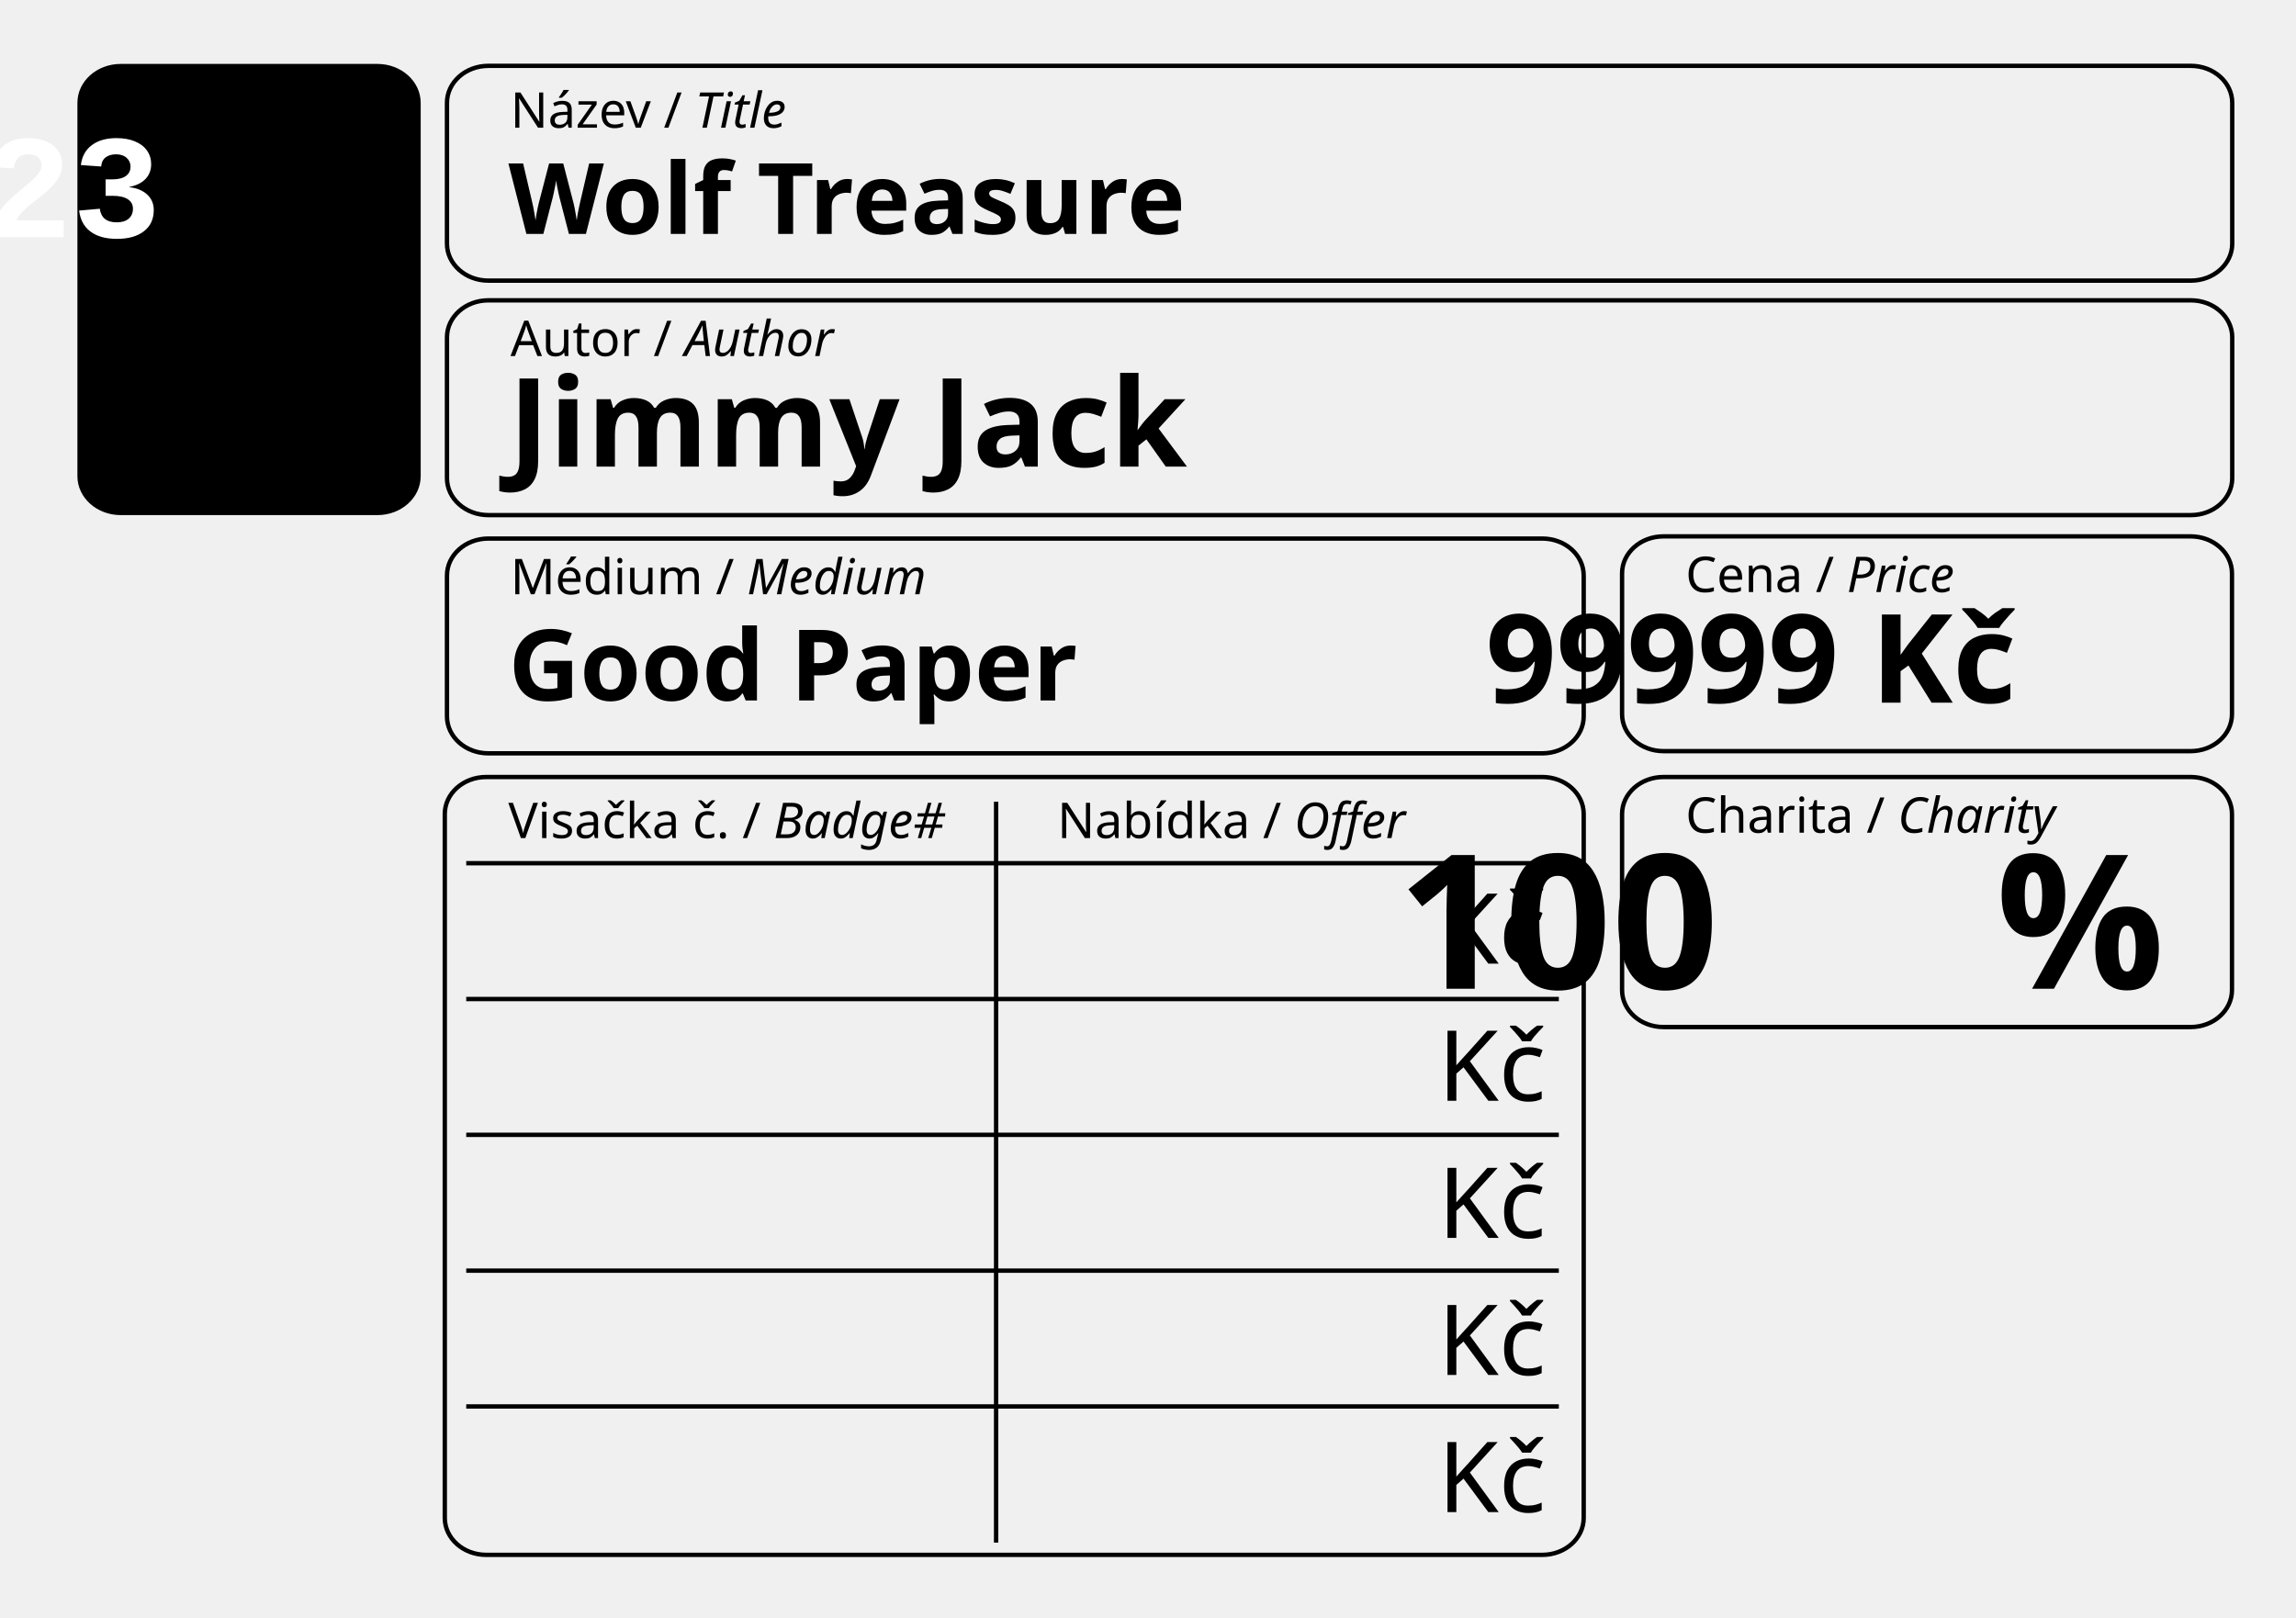
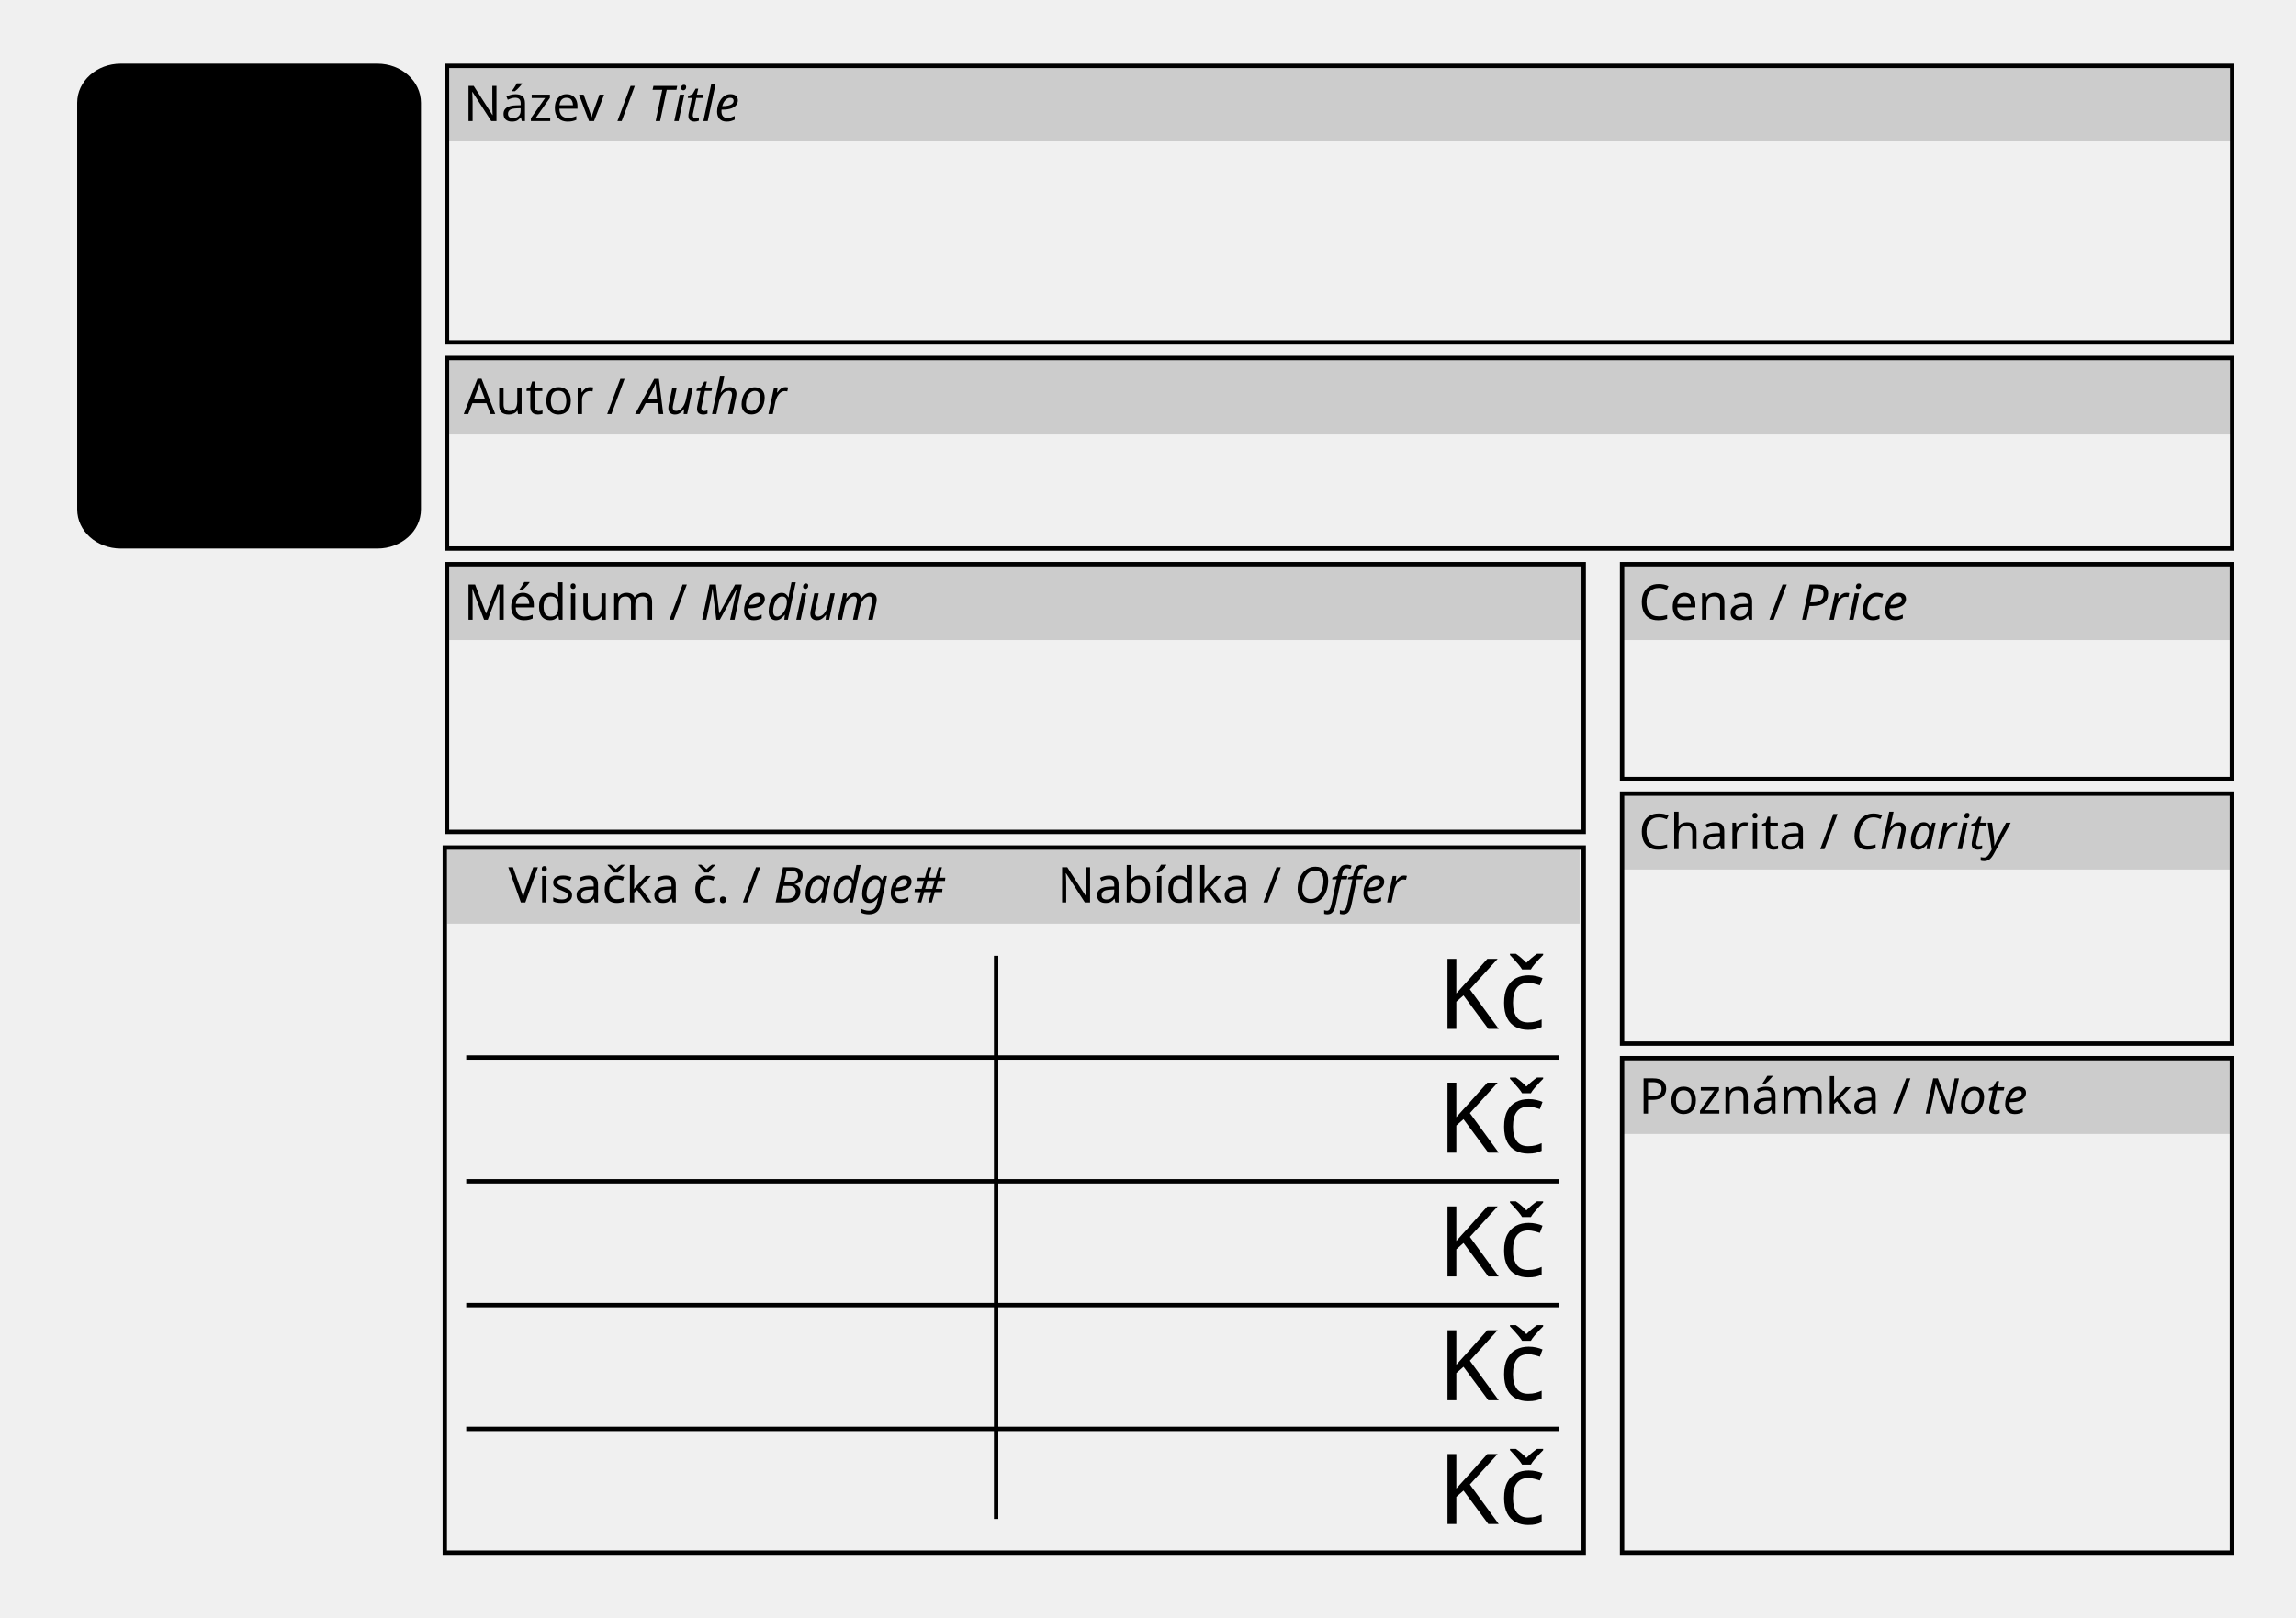
<svg xmlns="http://www.w3.org/2000/svg" width="744.094" height="524.409" id="svg2" version="1.1">
  <defs id="defs4" />
  <g id="layer1" transform="translate(0,-527.9527)">
-     <rect style="color:#000000;fill:#000000;stroke:#000000;stroke-width:1.25;marker:none;visibility:visible;display:inline;overflow:visible;enable-background:accumulate" id="rect2985" width="110" height="144.991" x="25.714" y="549.297" rx="13.407" ry="11.978" />
-     <rect ry="11.978" rx="13.407" y="549.297" x="144.857" height="69.616" width="578.571" id="rect3256" style="color:#000000;fill:none;stroke:#000000;stroke-width:1.417;stroke-miterlimit:4;stroke-dasharray:none;marker:none;visibility:visible;display:inline;overflow:visible;enable-background:accumulate" />
-     <text xml:space="preserve" style="font-size:24px;font-style:normal;font-variant:normal;font-weight:normal;font-stretch:normal;text-align:start;line-height:125%;letter-spacing:0px;word-spacing:0px;text-anchor:start;fill:#000000;fill-opacity:1;stroke:none;font-family:Book Antiqua;-inkscape-font-specification:Book Antiqua" x="165.443" y="569.352" id="text2989">
-       <tspan id="tspan2991" x="165.443" y="569.352" style="font-size:16px;font-style:normal;font-variant:normal;font-weight:normal;font-stretch:normal;text-align:start;text-anchor:start;font-family:Tahoma;-inkscape-font-specification:Tahoma">Název / <tspan style="font-style:italic" id="tspan3099">Title</tspan>
+     <rect style="color:#000000;fill:#000000;stroke:#000000;stroke-width:1.417;stroke-miterlimit:4;stroke-dasharray:none;marker:none;visibility:visible;display:inline;overflow:visible;enable-background:accumulate" id="rect2985" width="110" height="155.742" x="25.714" y="549.297" rx="13.407" ry="11.978" />
+     <rect ry="0" rx="0" y="549.297" x="144.857" height="24.494" width="579.196" id="rect3835" style="color:#000000;fill:#cccccc;fill-opacity:1;fill-rule:nonzero;stroke:none;stroke-width:1.417;marker:none;visibility:visible;display:inline;overflow:visible;enable-background:accumulate" />
+     <rect ry="0" rx="0" y="549.297" x="144.857" height="89.616" width="578.571" id="rect3256" style="color:#000000;fill:none;stroke:#000000;stroke-width:1.417;stroke-miterlimit:4;stroke-dasharray:none;marker:none;visibility:visible;display:inline;overflow:visible;enable-background:accumulate" />
+     <text xml:space="preserve" style="font-size:24px;font-style:normal;font-variant:normal;font-weight:normal;font-stretch:normal;text-align:start;line-height:125%;letter-spacing:0px;word-spacing:0px;text-anchor:start;fill:#000000;fill-opacity:1;stroke:none;font-family:Book Antiqua;-inkscape-font-specification:Book Antiqua" x="150.291" y="567.209" id="text2989">
+       <tspan id="tspan2991" x="150.291" y="567.209" style="font-size:16px;font-style:normal;font-variant:normal;font-weight:normal;font-stretch:normal;text-align:start;text-anchor:start;font-family:Tahoma;-inkscape-font-specification:Tahoma">Název / <tspan style="font-style:italic" id="tspan3099">Title</tspan>
      </tspan>
    </text>
-     <text id="item_title" y="603.77" x="164.765" style="font-size:40px;font-style:normal;font-variant:normal;font-weight:bold;font-stretch:normal;text-align:start;line-height:125%;letter-spacing:0px;word-spacing:0px;writing-mode:lr-tb;text-anchor:start;fill:#000000;fill-opacity:1;stroke:none;font-family:Book Antiqua;-inkscape-font-specification:Book Antiqua Bold" xml:space="preserve">
-       <tspan style="font-size:32px;font-style:normal;font-variant:normal;font-weight:bold;font-stretch:normal;text-align:start;line-height:125%;writing-mode:lr-tb;text-anchor:start;font-family:Book Antiqua;-inkscape-font-specification:Book Antiqua Bold" y="603.77" x="164.765" id="tspan3035">Wolf Treasure</tspan>
-     </text>
-     <rect style="color:#000000;fill:none;stroke:#000000;stroke-width:1.417;stroke-miterlimit:4;stroke-dasharray:none;marker:none;visibility:visible;display:inline;overflow:visible;enable-background:accumulate" id="rect3048" width="578.571" height="69.616" x="144.857" y="625.297" rx="13.407" ry="11.978" />
-     <text id="text3050" y="643.352" x="165.443" style="font-size:24px;font-style:normal;font-variant:normal;font-weight:normal;font-stretch:normal;text-align:start;line-height:125%;letter-spacing:0px;word-spacing:0px;text-anchor:start;fill:#000000;fill-opacity:1;stroke:none;font-family:Book Antiqua;-inkscape-font-specification:Book Antiqua" xml:space="preserve">
-       <tspan style="font-size:16px;font-style:normal;font-variant:normal;font-weight:normal;font-stretch:normal;text-align:start;text-anchor:start;font-family:Tahoma;-inkscape-font-specification:Tahoma" y="643.352" x="165.443" id="tspan3052">Autor / <tspan style="font-style:italic" id="tspan3101">Author</tspan>
+     <rect style="color:#000000;fill:#cccccc;fill-opacity:1;fill-rule:nonzero;stroke:none;stroke-width:1.417;marker:none;visibility:visible;display:inline;overflow:visible;enable-background:accumulate" id="rect4060" width="579.196" height="24.494" x="144.857" y="644.251" rx="0" ry="0" />
+     <rect style="color:#000000;fill:none;stroke:#000000;stroke-width:1.417;stroke-miterlimit:4;stroke-dasharray:none;marker:none;visibility:visible;display:inline;overflow:visible;enable-background:accumulate" id="rect3048" width="578.571" height="61.759" x="144.857" y="643.989" rx="0" ry="0" />
+     <rect ry="0" rx="0" y="802.845" x="144.857" height="24.494" width="367.064" id="rect4070" style="color:#000000;fill:#cccccc;fill-opacity:1;fill-rule:nonzero;stroke:none;stroke-width:1.417;marker:none;visibility:visible;display:inline;overflow:visible;enable-background:accumulate" />
+     <rect ry="0" rx="0" y="802.659" x="144.149" height="228.558" width="369.101" id="rect3087" style="color:#000000;fill:none;stroke:#000000;stroke-width:1.417;stroke-miterlimit:4;stroke-dasharray:none;marker:none;visibility:visible;display:inline;overflow:visible;enable-background:accumulate" />
+     <text id="text3089" y="820.458" x="164.734" style="font-size:24px;font-style:normal;font-variant:normal;font-weight:normal;font-stretch:normal;text-align:start;line-height:125%;letter-spacing:0px;word-spacing:0px;text-anchor:start;fill:#000000;fill-opacity:1;stroke:none;font-family:Book Antiqua;-inkscape-font-specification:Book Antiqua" xml:space="preserve">
+       <tspan style="font-size:16px;font-style:normal;font-variant:normal;font-weight:normal;font-stretch:normal;text-align:start;text-anchor:start;font-family:Tahoma;-inkscape-font-specification:Tahoma" y="820.458" x="164.734" id="tspan3091">Visačka č. / <tspan style="font-style:italic" id="tspan3105">Badge#</tspan>
      </tspan>
    </text>
-     <text xml:space="preserve" style="font-size:40px;font-style:normal;font-variant:normal;font-weight:bold;font-stretch:normal;text-align:start;line-height:125%;letter-spacing:0px;word-spacing:0px;writing-mode:lr-tb;text-anchor:start;fill:#000000;fill-opacity:1;stroke:none;font-family:Book Antiqua;-inkscape-font-specification:Book Antiqua Bold" x="164.765" y="679.199" id="item_author">
-       <tspan id="tspan3056" x="164.765" y="679.199" style="font-size:40px;font-style:normal;font-variant:normal;font-weight:bold;font-stretch:normal;text-align:start;line-height:125%;writing-mode:lr-tb;text-anchor:start;font-family:Book Antiqua;-inkscape-font-specification:Book Antiqua Bold">Jimmy Jack</tspan>
+     <text xml:space="preserve" style="font-size:24px;font-style:normal;font-variant:normal;font-weight:normal;font-stretch:normal;text-align:start;line-height:125%;letter-spacing:0px;word-spacing:0px;text-anchor:start;fill:#000000;fill-opacity:1;stroke:none;font-family:Book Antiqua;-inkscape-font-specification:Book Antiqua" x="342.663" y="820.458" id="text3107">
+       <tspan id="tspan3109" x="342.663" y="820.458" style="font-size:16px;font-style:normal;font-variant:normal;font-weight:normal;font-stretch:normal;text-align:start;text-anchor:start;font-family:Tahoma;-inkscape-font-specification:Tahoma">Nabídka / <tspan style="font-style:italic" id="tspan3113">Offer</tspan>
+       </tspan>
    </text>
-     <text id="item_code" y="604.827" x="81.066" style="font-size:48px;font-style:normal;font-variant:normal;font-weight:bold;font-stretch:normal;text-align:center;line-height:100%;letter-spacing:0px;word-spacing:0px;writing-mode:lr-tb;text-anchor:middle;fill:#ffffff;fill-opacity:1;stroke:none;font-family:Courier New;-inkscape-font-specification:Courier New Bold" xml:space="preserve">
+     <path id="path3893" d="m 322.822,1020.29 0,-182.534" style="fill:none;stroke:#000000;stroke-width:1.417;stroke-linecap:butt;stroke-linejoin:miter;stroke-miterlimit:4;stroke-opacity:1;stroke-dasharray:none" />
+     <text id="text3895" y="861.439" x="466.036" style="font-size:31.776px;font-style:normal;font-variant:normal;font-weight:bold;font-stretch:normal;text-align:start;line-height:125%;letter-spacing:0px;word-spacing:0px;writing-mode:lr-tb;text-anchor:start;fill:#000000;fill-opacity:1;stroke:none;font-family:Book Antiqua;-inkscape-font-specification:Book Antiqua Bold" xml:space="preserve">
+       <tspan style="font-size:31.776px;font-style:normal;font-variant:normal;font-weight:normal;font-stretch:normal;text-align:start;line-height:125%;writing-mode:lr-tb;text-anchor:start;font-family:Book Antiqua;-inkscape-font-specification:Book Antiqua" y="861.439" x="466.036" id="tspan3897">Kč</tspan>
+     </text>
+     <path id="path3901" d="m 151.097,910.848 354.094,0" style="fill:none;stroke:#000000;stroke-width:1.417;stroke-linecap:butt;stroke-linejoin:miter;stroke-miterlimit:4;stroke-opacity:1;stroke-dasharray:none" />
+     <path style="fill:none;stroke:#000000;stroke-width:1.417;stroke-linecap:butt;stroke-linejoin:miter;stroke-miterlimit:4;stroke-opacity:1;stroke-dasharray:none" d="m 151.097,950.971 354.094,0" id="path3903" />
+     <path id="path3905" d="m 151.097,991.094 354.094,0" style="fill:none;stroke:#000000;stroke-width:1.417;stroke-linecap:butt;stroke-linejoin:miter;stroke-miterlimit:4;stroke-opacity:1;stroke-dasharray:none" />
+     <path id="path3909" d="m 151.097,870.725 354.094,0" style="fill:none;stroke:#000000;stroke-width:1.417;stroke-linecap:butt;stroke-linejoin:miter;stroke-miterlimit:4;stroke-opacity:1;stroke-dasharray:none" />
+     <text xml:space="preserve" style="font-size:31.776px;font-style:normal;font-variant:normal;font-weight:bold;font-stretch:normal;text-align:start;line-height:125%;letter-spacing:0px;word-spacing:0px;writing-mode:lr-tb;text-anchor:start;fill:#000000;fill-opacity:1;stroke:none;font-family:Book Antiqua;-inkscape-font-specification:Book Antiqua Bold" x="466.036" y="901.562" id="text3931">
+       <tspan id="tspan3933" x="466.036" y="901.562" style="font-size:31.776px;font-style:normal;font-variant:normal;font-weight:normal;font-stretch:normal;text-align:start;line-height:125%;writing-mode:lr-tb;text-anchor:start;font-family:Book Antiqua;-inkscape-font-specification:Book Antiqua">Kč</tspan>
+     </text>
+     <text id="text3935" y="941.685" x="466.036" style="font-size:31.776px;font-style:normal;font-variant:normal;font-weight:bold;font-stretch:normal;text-align:start;line-height:125%;letter-spacing:0px;word-spacing:0px;writing-mode:lr-tb;text-anchor:start;fill:#000000;fill-opacity:1;stroke:none;font-family:Book Antiqua;-inkscape-font-specification:Book Antiqua Bold" xml:space="preserve">
+       <tspan style="font-size:31.776px;font-style:normal;font-variant:normal;font-weight:normal;font-stretch:normal;text-align:start;line-height:125%;writing-mode:lr-tb;text-anchor:start;font-family:Book Antiqua;-inkscape-font-specification:Book Antiqua" y="941.685" x="466.036" id="tspan3937">Kč</tspan>
+     </text>
+     <text xml:space="preserve" style="font-size:31.776px;font-style:normal;font-variant:normal;font-weight:bold;font-stretch:normal;text-align:start;line-height:125%;letter-spacing:0px;word-spacing:0px;writing-mode:lr-tb;text-anchor:start;fill:#000000;fill-opacity:1;stroke:none;font-family:Book Antiqua;-inkscape-font-specification:Book Antiqua Bold" x="466.036" y="981.808" id="text3939">
+       <tspan id="tspan3941" x="466.036" y="981.808" style="font-size:31.776px;font-style:normal;font-variant:normal;font-weight:normal;font-stretch:normal;text-align:start;line-height:125%;writing-mode:lr-tb;text-anchor:start;font-family:Book Antiqua;-inkscape-font-specification:Book Antiqua">Kč</tspan>
+     </text>
+     <text id="text3943" y="1021.931" x="466.036" style="font-size:31.776px;font-style:normal;font-variant:normal;font-weight:bold;font-stretch:normal;text-align:start;line-height:125%;letter-spacing:0px;word-spacing:0px;writing-mode:lr-tb;text-anchor:start;fill:#000000;fill-opacity:1;stroke:none;font-family:Book Antiqua;-inkscape-font-specification:Book Antiqua Bold" xml:space="preserve">
+       <tspan style="font-size:31.776px;font-style:normal;font-variant:normal;font-weight:normal;font-stretch:normal;text-align:start;line-height:125%;writing-mode:lr-tb;text-anchor:start;font-family:Book Antiqua;-inkscape-font-specification:Book Antiqua" y="1021.931" x="466.036" id="tspan3945">Kč</tspan>
+     </text>
+     <rect ry="0" rx="0" y="710.922" x="144.857" height="24.494" width="368.393" id="rect4072" style="color:#000000;fill:#cccccc;fill-opacity:1;fill-rule:nonzero;stroke:none;stroke-width:1.417;marker:none;visibility:visible;display:inline;overflow:visible;enable-background:accumulate" />
+     <text xml:space="preserve" style="font-size:24px;font-style:normal;font-variant:normal;font-weight:normal;font-stretch:normal;text-align:start;line-height:125%;letter-spacing:0px;word-spacing:0px;text-anchor:start;fill:#000000;fill-opacity:1;stroke:none;font-family:Book Antiqua;-inkscape-font-specification:Book Antiqua" x="150.291" y="728.833" id="text4074">
+       <tspan id="tspan4076" x="150.291" y="728.833" style="font-size:16px;font-style:normal;font-variant:normal;font-weight:normal;font-stretch:normal;text-align:start;text-anchor:start;font-family:Tahoma;-inkscape-font-specification:Tahoma">Médium / <tspan style="font-style:italic" id="tspan4080">Medium</tspan>
+       </tspan>
+     </text>
+     <rect style="color:#000000;fill:#cccccc;fill-opacity:1;fill-rule:nonzero;stroke:none;stroke-width:1.417;marker:none;visibility:visible;display:inline;overflow:visible;enable-background:accumulate" id="rect4082" width="197.66" height="24.494" x="525.685" y="710.922" rx="0" ry="0" />
+     <rect ry="0" rx="0" y="710.824" x="525.685" height="69.616" width="197.66" id="rect3953" style="color:#000000;fill:none;stroke:#000000;stroke-width:1.417;stroke-miterlimit:4;stroke-dasharray:none;marker:none;visibility:visible;display:inline;overflow:visible;enable-background:accumulate" />
+     <rect ry="0" rx="0" y="785.284" x="525.685" height="24.494" width="197.66" id="rect4092" style="color:#000000;fill:#cccccc;fill-opacity:1;fill-rule:nonzero;stroke:none;stroke-width:1.417;marker:none;visibility:visible;display:inline;overflow:visible;enable-background:accumulate" />
+     <rect style="color:#000000;fill:none;stroke:#000000;stroke-width:1.417;stroke-miterlimit:4;stroke-dasharray:none;marker:none;visibility:visible;display:inline;overflow:visible;enable-background:accumulate" id="rect4025" width="197.66" height="81.045" x="525.685" y="785.168" rx="0" ry="0" />
+     <text xml:space="preserve" style="font-size:24px;font-style:normal;font-variant:normal;font-weight:normal;font-stretch:normal;text-align:start;line-height:125%;letter-spacing:0px;word-spacing:0px;text-anchor:start;fill:#000000;fill-opacity:1;stroke:none;font-family:Book Antiqua;-inkscape-font-specification:Book Antiqua" x="531.118" y="803.196" id="text4094">
+       <tspan id="tspan4096" x="531.118" y="803.196" style="font-size:16px;font-style:normal;font-variant:normal;font-weight:normal;font-stretch:normal;text-align:start;text-anchor:start;font-family:Tahoma;-inkscape-font-specification:Tahoma">Charita / <tspan style="font-style:italic" id="tspan4100">Charity</tspan>
+       </tspan>
+     </text>
+     <rect ry="0" rx="0" y="710.824" x="144.857" height="86.759" width="368.393" id="rect3069" style="color:#000000;fill:none;stroke:#000000;stroke-width:1.417;stroke-miterlimit:4;stroke-dasharray:none;marker:none;visibility:visible;display:inline;overflow:visible;enable-background:accumulate" />
+     <rect style="color:#000000;fill:#cccccc;fill-opacity:1;fill-rule:nonzero;stroke:none;stroke-width:1.417;marker:none;visibility:visible;display:inline;overflow:visible;enable-background:accumulate" id="rect4102" width="197.66" height="24.494" x="525.685" y="870.998" rx="0" ry="0" />
+     <rect style="color:#000000;fill:none;stroke:#000000;stroke-width:1.417;stroke-miterlimit:4;stroke-dasharray:none;marker:none;visibility:visible;display:inline;overflow:visible;enable-background:accumulate" id="rect3116" width="197.66" height="160.277" x="525.685" y="870.939" rx="0" ry="0" />
+     <text id="text4104" y="888.91" x="531.118" style="font-size:24px;font-style:normal;font-variant:normal;font-weight:normal;font-stretch:normal;text-align:start;line-height:125%;letter-spacing:0px;word-spacing:0px;text-anchor:start;fill:#000000;fill-opacity:1;stroke:none;font-family:Book Antiqua;-inkscape-font-specification:Book Antiqua" xml:space="preserve">
+       <tspan style="font-size:16px;font-style:normal;font-variant:normal;font-weight:normal;font-stretch:normal;text-align:start;text-anchor:start;font-family:Tahoma;-inkscape-font-specification:Tahoma" y="888.91" x="531.118" id="tspan4106">Poznámka / <tspan style="font-style:italic" id="tspan4110">Note</tspan>
+       </tspan>
+     </text>
+     <text id="text4062" y="662.163" x="150.291" style="font-size:24px;font-style:normal;font-variant:normal;font-weight:normal;font-stretch:normal;text-align:start;line-height:125%;letter-spacing:0px;word-spacing:0px;text-anchor:start;fill:#000000;fill-opacity:1;stroke:none;font-family:Book Antiqua;-inkscape-font-specification:Book Antiqua" xml:space="preserve">
+       <tspan style="font-size:16px;font-style:normal;font-variant:normal;font-weight:normal;font-stretch:normal;text-align:start;text-anchor:start;font-family:Tahoma;-inkscape-font-specification:Tahoma" y="662.163" x="150.291" id="tspan4064">Autor / <tspan style="font-style:italic" id="tspan4068">Author</tspan>
+       </tspan>
+     </text>
+     <text id="text4084" y="728.833" x="531.118" style="font-size:24px;font-style:normal;font-variant:normal;font-weight:normal;font-stretch:normal;text-align:start;line-height:125%;letter-spacing:0px;word-spacing:0px;text-anchor:start;fill:#000000;fill-opacity:1;stroke:none;font-family:Book Antiqua;-inkscape-font-specification:Book Antiqua" xml:space="preserve">
+       <tspan style="font-size:16px;font-style:normal;font-variant:normal;font-weight:normal;font-stretch:normal;text-align:start;text-anchor:start;font-family:Tahoma;-inkscape-font-specification:Tahoma" y="728.833" x="531.118" id="tspan4086">Cena / <tspan style="font-style:italic" id="tspan4090">Price</tspan>
+       </tspan>
+     </text>
+   </g>
+   <g id="layer2" style="display:none">
+     <text transform="translate(0,-527.9527)" id="item_amount_1" y="770.221" x="705.416" style="font-size:40px;font-style:normal;font-variant:normal;font-weight:bold;font-stretch:normal;text-align:end;line-height:125%;letter-spacing:0px;word-spacing:0px;writing-mode:lr-tb;text-anchor:end;fill:#000000;fill-opacity:1;stroke:none;font-family:Book Antiqua;-inkscape-font-specification:Book Antiqua Bold" xml:space="preserve">
+       <tspan style="font-size:40px;font-style:normal;font-variant:normal;font-weight:bold;font-stretch:normal;text-align:end;line-height:125%;writing-mode:lr-tb;text-anchor:end;font-family:Book Antiqua;-inkscape-font-specification:Book Antiqua Bold" y="770.221" x="705.416" id="tspan3963">99999 Kč</tspan>
+     </text>
+     <text id="text4037" y="331.026" x="705.416" style="font-size:60px;font-style:normal;font-variant:normal;font-weight:bold;font-stretch:normal;text-align:end;line-height:125%;letter-spacing:0px;word-spacing:0px;writing-mode:lr-tb;text-anchor:end;fill:#000000;fill-opacity:1;stroke:none;font-family:Book Antiqua;-inkscape-font-specification:Book Antiqua Bold" xml:space="preserve">
+       <tspan style="font-size:60px;font-style:normal;font-variant:normal;font-weight:bold;font-stretch:normal;text-align:end;line-height:125%;writing-mode:lr-tb;text-anchor:end;font-family:Book Antiqua;-inkscape-font-specification:Book Antiqua Bold" y="331.026" x="705.416" id="tspan4039">100 %</tspan>
+     </text>
+     <text transform="translate(0,-527.9527)" id="item_code" y="604.827" x="81.066" style="font-size:48px;font-style:normal;font-variant:normal;font-weight:bold;font-stretch:normal;text-align:center;line-height:100%;letter-spacing:0px;word-spacing:0px;writing-mode:lr-tb;text-anchor:middle;fill:#ffffff;fill-opacity:1;stroke:none;font-family:Courier New;-inkscape-font-specification:Courier New Bold" xml:space="preserve">
      <tspan style="font-size:48px;font-style:normal;font-variant:normal;font-weight:bold;font-stretch:normal;text-align:center;line-height:100%;writing-mode:lr-tb;text-anchor:middle;fill:#ffffff;font-family:Courier New;-inkscape-font-specification:Courier New Bold" y="604.827" x="81.066" id="tspan3064">J23</tspan>
    </text>
-     <g id="g3113" transform="translate(16.43421,-15.28565)">
-       <rect style="color:#000000;fill:none;stroke:#000000;stroke-width:1.417;stroke-miterlimit:4;stroke-dasharray:none;marker:none;visibility:visible;display:inline;overflow:visible;enable-background:accumulate" id="rect3087" width="369.101" height="252.123" x="127.714" y="795.088" rx="13.407" ry="11.978" />
-       <text xml:space="preserve" style="font-size:24px;font-style:normal;font-variant:normal;font-weight:normal;font-stretch:normal;text-align:start;line-height:125%;letter-spacing:0px;word-spacing:0px;text-anchor:start;fill:#000000;fill-opacity:1;stroke:none;font-family:Book Antiqua;-inkscape-font-specification:Book Antiqua" x="148.3" y="814.886" id="text3089">
-         <tspan id="tspan3091" x="148.3" y="814.886" style="font-size:16px;font-style:normal;font-variant:normal;font-weight:normal;font-stretch:normal;text-align:start;text-anchor:start;font-family:Tahoma;-inkscape-font-specification:Tahoma">Visačka č. / <tspan id="tspan3105" style="font-style:italic">Badge#</tspan>
-         </tspan>
-       </text>
-       <text id="text3107" y="814.886" x="326.229" style="font-size:24px;font-style:normal;font-variant:normal;font-weight:normal;font-stretch:normal;text-align:start;line-height:125%;letter-spacing:0px;word-spacing:0px;text-anchor:start;fill:#000000;fill-opacity:1;stroke:none;font-family:Book Antiqua;-inkscape-font-specification:Book Antiqua" xml:space="preserve">
-         <tspan style="font-size:16px;font-style:normal;font-variant:normal;font-weight:normal;font-stretch:normal;text-align:start;text-anchor:start;font-family:Tahoma;-inkscape-font-specification:Tahoma" y="814.886" x="326.229" id="tspan3109">Nabídka / <tspan id="tspan3113" style="font-style:italic">Offer</tspan>
-         </tspan>
-       </text>
-       <path id="path3121" d="m 134.662,823.03 354.094,0" style="fill:none;stroke:#000000;stroke-width:1.417;stroke-linecap:butt;stroke-linejoin:miter;stroke-miterlimit:4;stroke-opacity:1;stroke-dasharray:none" />
-       <path style="fill:none;stroke:#000000;stroke-width:1.417;stroke-linecap:butt;stroke-linejoin:miter;stroke-miterlimit:4;stroke-opacity:1;stroke-dasharray:none" d="m 306.388,1043.236 0,-240.14" id="path3893" />
-       <text xml:space="preserve" style="font-size:31.776px;font-style:normal;font-variant:normal;font-weight:bold;font-stretch:normal;text-align:start;line-height:125%;letter-spacing:0px;word-spacing:0px;writing-mode:lr-tb;text-anchor:start;fill:#000000;fill-opacity:1;stroke:none;font-family:Book Antiqua;-inkscape-font-specification:Book Antiqua Bold" x="449.602" y="855.586" id="text3895">
-         <tspan id="tspan3897" x="449.602" y="855.586" style="font-size:31.776px;font-style:normal;font-variant:normal;font-weight:normal;font-stretch:normal;text-align:start;line-height:125%;writing-mode:lr-tb;text-anchor:start;font-family:Book Antiqua;-inkscape-font-specification:Book Antiqua">Kč</tspan>
-       </text>
-       <path style="fill:none;stroke:#000000;stroke-width:1.417;stroke-linecap:butt;stroke-linejoin:miter;stroke-miterlimit:4;stroke-opacity:1;stroke-dasharray:none" d="m 134.662,911.068 354.094,0" id="path3901" />
-       <path id="path3903" d="m 134.662,955.088 354.094,0" style="fill:none;stroke:#000000;stroke-width:1.417;stroke-linecap:butt;stroke-linejoin:miter;stroke-miterlimit:4;stroke-opacity:1;stroke-dasharray:none" />
-       <path style="fill:none;stroke:#000000;stroke-width:1.417;stroke-linecap:butt;stroke-linejoin:miter;stroke-miterlimit:4;stroke-opacity:1;stroke-dasharray:none" d="m 134.662,999.107 354.094,0" id="path3905" />
-       <path style="fill:none;stroke:#000000;stroke-width:1.417;stroke-linecap:butt;stroke-linejoin:miter;stroke-miterlimit:4;stroke-opacity:1;stroke-dasharray:none" d="m 134.662,867.049 354.094,0" id="path3909" />
-       <text id="text3931" y="900.025" x="449.602" style="font-size:31.776px;font-style:normal;font-variant:normal;font-weight:bold;font-stretch:normal;text-align:start;line-height:125%;letter-spacing:0px;word-spacing:0px;writing-mode:lr-tb;text-anchor:start;fill:#000000;fill-opacity:1;stroke:none;font-family:Book Antiqua;-inkscape-font-specification:Book Antiqua Bold" xml:space="preserve">
-         <tspan style="font-size:31.776px;font-style:normal;font-variant:normal;font-weight:normal;font-stretch:normal;text-align:start;line-height:125%;writing-mode:lr-tb;text-anchor:start;font-family:Book Antiqua;-inkscape-font-specification:Book Antiqua" y="900.025" x="449.602" id="tspan3933">Kč</tspan>
-       </text>
-       <text xml:space="preserve" style="font-size:31.776px;font-style:normal;font-variant:normal;font-weight:bold;font-stretch:normal;text-align:start;line-height:125%;letter-spacing:0px;word-spacing:0px;writing-mode:lr-tb;text-anchor:start;fill:#000000;fill-opacity:1;stroke:none;font-family:Book Antiqua;-inkscape-font-specification:Book Antiqua Bold" x="449.602" y="944.465" id="text3935">
-         <tspan id="tspan3937" x="449.602" y="944.465" style="font-size:31.776px;font-style:normal;font-variant:normal;font-weight:normal;font-stretch:normal;text-align:start;line-height:125%;writing-mode:lr-tb;text-anchor:start;font-family:Book Antiqua;-inkscape-font-specification:Book Antiqua">Kč</tspan>
-       </text>
-       <text id="text3939" y="988.905" x="449.602" style="font-size:31.776px;font-style:normal;font-variant:normal;font-weight:bold;font-stretch:normal;text-align:start;line-height:125%;letter-spacing:0px;word-spacing:0px;writing-mode:lr-tb;text-anchor:start;fill:#000000;fill-opacity:1;stroke:none;font-family:Book Antiqua;-inkscape-font-specification:Book Antiqua Bold" xml:space="preserve">
-         <tspan style="font-size:31.776px;font-style:normal;font-variant:normal;font-weight:normal;font-stretch:normal;text-align:start;line-height:125%;writing-mode:lr-tb;text-anchor:start;font-family:Book Antiqua;-inkscape-font-specification:Book Antiqua" y="988.905" x="449.602" id="tspan3941">Kč</tspan>
-       </text>
-       <text xml:space="preserve" style="font-size:31.776px;font-style:normal;font-variant:normal;font-weight:bold;font-stretch:normal;text-align:start;line-height:125%;letter-spacing:0px;word-spacing:0px;writing-mode:lr-tb;text-anchor:start;fill:#000000;fill-opacity:1;stroke:none;font-family:Book Antiqua;-inkscape-font-specification:Book Antiqua Bold" x="449.602" y="1033.345" id="text3943">
-         <tspan id="tspan3945" x="449.602" y="1033.345" style="font-size:31.776px;font-style:normal;font-variant:normal;font-weight:normal;font-stretch:normal;text-align:start;line-height:125%;writing-mode:lr-tb;text-anchor:start;font-family:Book Antiqua;-inkscape-font-specification:Book Antiqua">Kč</tspan>
-       </text>
-     </g>
-     <rect ry="11.978" rx="13.407" y="701.802" x="525.685" height="69.616" width="197.66" id="rect3953" style="color:#000000;fill:none;stroke:#000000;stroke-width:1.417;stroke-miterlimit:4;stroke-dasharray:none;marker:none;visibility:visible;display:inline;overflow:visible;enable-background:accumulate" />
-     <text xml:space="preserve" style="font-size:24px;font-style:normal;font-variant:normal;font-weight:normal;font-stretch:normal;text-align:start;line-height:125%;letter-spacing:0px;word-spacing:0px;text-anchor:start;fill:#000000;fill-opacity:1;stroke:none;font-family:Book Antiqua;-inkscape-font-specification:Book Antiqua" x="546.27" y="719.857" id="text3955">
-       <tspan id="tspan3957" x="546.27" y="719.857" style="font-size:16px;font-style:normal;font-variant:normal;font-weight:normal;font-stretch:normal;text-align:start;text-anchor:start;font-family:Tahoma;-inkscape-font-specification:Tahoma">Cena / <tspan style="font-style:italic" id="tspan4001">Price</tspan>
-       </tspan>
-     </text>
-     <text id="item_amount_1" y="755.704" x="705.416" style="font-size:40px;font-style:normal;font-variant:normal;font-weight:bold;font-stretch:normal;text-align:end;line-height:125%;letter-spacing:0px;word-spacing:0px;writing-mode:lr-tb;text-anchor:end;fill:#000000;fill-opacity:1;stroke:none;font-family:Book Antiqua;-inkscape-font-specification:Book Antiqua Bold" xml:space="preserve">
-       <tspan style="font-size:40px;font-style:normal;font-variant:normal;font-weight:bold;font-stretch:normal;text-align:end;line-height:125%;writing-mode:lr-tb;text-anchor:end;font-family:Book Antiqua;-inkscape-font-specification:Book Antiqua Bold" y="755.704" x="705.416" id="tspan3963">99999 Kč</tspan>
-     </text>
-     <rect style="color:#000000;fill:none;stroke:#000000;stroke-width:1.417;stroke-miterlimit:4;stroke-dasharray:none;marker:none;visibility:visible;display:inline;overflow:visible;enable-background:accumulate" id="rect4025" width="197.66" height="81.045" x="525.685" y="779.802" rx="13.407" ry="11.978" />
-     <text id="text4027" y="797.857" x="546.27" style="font-size:24px;font-style:normal;font-variant:normal;font-weight:normal;font-stretch:normal;text-align:start;line-height:125%;letter-spacing:0px;word-spacing:0px;text-anchor:start;fill:#000000;fill-opacity:1;stroke:none;font-family:Book Antiqua;-inkscape-font-specification:Book Antiqua" xml:space="preserve">
-       <tspan style="font-size:16px;font-style:normal;font-variant:normal;font-weight:normal;font-stretch:normal;text-align:start;text-anchor:start;font-family:Tahoma;-inkscape-font-specification:Tahoma" y="797.857" x="546.27" id="tspan4029">Charita / <tspan style="font-style:italic" id="tspan4041">Charity</tspan>
-       </tspan>
-     </text>
-     <text xml:space="preserve" style="font-size:60.681px;font-style:normal;font-variant:normal;font-weight:bold;font-stretch:normal;text-align:end;line-height:125%;letter-spacing:0px;word-spacing:0px;writing-mode:lr-tb;text-anchor:end;fill:#000000;fill-opacity:1;stroke:none;font-family:Book Antiqua;-inkscape-font-specification:Book Antiqua Bold" x="635.893" y="848.427" id="item_charity">
-       <tspan id="tspan4035" x="635.893" y="848.427" style="font-size:60.681px;font-style:normal;font-variant:normal;font-weight:bold;font-stretch:normal;text-align:end;line-height:125%;writing-mode:lr-tb;text-anchor:end;font-family:Book Antiqua;-inkscape-font-specification:Book Antiqua Bold">100</tspan>
-     </text>
-     <text id="text4037" y="848.427" x="646.845" style="font-size:60.681px;font-style:normal;font-variant:normal;font-weight:bold;font-stretch:normal;text-align:end;line-height:125%;letter-spacing:0px;word-spacing:0px;writing-mode:lr-tb;text-anchor:end;fill:#000000;fill-opacity:1;stroke:none;font-family:Book Antiqua;-inkscape-font-specification:Book Antiqua Bold" xml:space="preserve">
-       <tspan style="font-size:60.681px;font-style:normal;font-variant:normal;font-weight:bold;font-stretch:normal;text-align:start;line-height:125%;writing-mode:lr-tb;text-anchor:start;font-family:Book Antiqua;-inkscape-font-specification:Book Antiqua Bold" y="848.427" x="646.845" id="tspan4039">%</tspan>
-     </text>
-     <g id="g3099" transform="translate(0,247.3363)">
-       <rect style="color:#000000;fill:none;stroke:#000000;stroke-width:1.417;stroke-miterlimit:4;stroke-dasharray:none;marker:none;visibility:visible;display:inline;overflow:visible;enable-background:accumulate" id="rect3069" width="368.393" height="69.616" x="144.857" y="455.175" rx="13.407" ry="11.978" />
-       <text id="text3071" y="473.229" x="165.443" style="font-size:24px;font-style:normal;font-variant:normal;font-weight:normal;font-stretch:normal;text-align:start;line-height:125%;letter-spacing:0px;word-spacing:0px;text-anchor:start;fill:#000000;fill-opacity:1;stroke:none;font-family:Book Antiqua;-inkscape-font-specification:Book Antiqua" xml:space="preserve">
-         <tspan style="font-size:16px;font-style:normal;font-variant:normal;font-weight:normal;font-stretch:normal;text-align:start;text-anchor:start;font-family:Tahoma;-inkscape-font-specification:Tahoma" y="473.229" x="165.443" id="tspan3073">Médium / <tspan id="tspan3089" style="font-style:italic">Medium</tspan>
-         </tspan>
-       </text>
-       <text xml:space="preserve" style="font-size:40px;font-style:normal;font-variant:normal;font-weight:bold;font-stretch:normal;text-align:start;line-height:125%;letter-spacing:0px;word-spacing:0px;writing-mode:lr-tb;text-anchor:start;fill:#000000;fill-opacity:1;stroke:none;font-family:Book Antiqua;-inkscape-font-specification:Book Antiqua Bold" x="164.765" y="507.648" id="item_medium">
-         <tspan id="tspan3079" x="164.765" y="507.648" style="font-size:32px;font-style:normal;font-variant:normal;font-weight:bold;font-stretch:normal;text-align:start;line-height:125%;writing-mode:lr-tb;text-anchor:start;font-family:Book Antiqua;-inkscape-font-specification:Book Antiqua Bold">Good Paper</tspan>
-       </text>
-     </g>
+     <flowRoot xml:space="preserve" id="flowRoot3083" style="font-size:24px;font-style:normal;font-variant:normal;font-weight:normal;font-stretch:normal;text-align:start;line-height:125%;letter-spacing:0px;word-spacing:0px;text-anchor:start;fill:#000000;fill-opacity:1;stroke:none;font-family:Yanone Kaffeesatz;-inkscape-font-specification:Yanone Kaffeesatz">
+       <flowRegion id="flowRegion3085">
+         <rect id="rect3088" width="163.509" height="114.77" x="541.907" y="377.496" />
+       </flowRegion>
+       <flowPara id="flowPara3090" />
+     </flowRoot>
+     <flowRoot xml:space="preserve" id="flowRoot3092" style="font-size:24px;font-style:normal;font-variant:normal;font-weight:normal;font-stretch:normal;text-align:start;line-height:125%;letter-spacing:0px;word-spacing:0px;text-anchor:start;fill:#000000;fill-opacity:1;stroke:none;font-family:Yanone Kaffeesatz;-inkscape-font-specification:Yanone Kaffeesatz" transform="translate(0,4)">
+       <flowRegion id="flowRegion3094">
+         <rect id="rect3096" width="164.701" height="116.429" x="540.714" y="373.695" />
+       </flowRegion>
+       <flowPara id="flowPara3098" style="font-size:16px;font-style:normal;font-variant:normal;font-weight:bold;font-stretch:normal;line-height:100%;font-family:Book Antiqua;-inkscape-font-specification:Book Antiqua Bold">This is very long note. This is very long note. This is very long note. This is very long note. This is very long note. This is very long note. This is very long note.</flowPara>
+     </flowRoot>
+     <flowRoot xml:space="preserve" id="flowRoot3106" style="font-size:24px;font-style:normal;font-variant:normal;font-weight:normal;font-stretch:normal;text-align:start;line-height:125%;letter-spacing:0px;word-spacing:0px;text-anchor:start;fill:#000000;fill-opacity:1;stroke:none;font-family:Yanone Kaffeesatz;-inkscape-font-specification:Yanone Kaffeesatz" transform="translate(-4.738785,5.668274)">
+       <flowRegion id="flowRegion3108">
+         <rect id="rect3110" width="349.49" height="58.078" x="164.453" y="205.884" />
+       </flowRegion>
+       <flowPara id="flowPara3112" style="font-size:26px;font-style:normal;font-variant:normal;font-weight:bold;font-stretch:normal;line-height:100%;font-family:Book Antiqua;-inkscape-font-specification:Book Antiqua Bold">Oil, pastels, watercolor, dream stuff, imagination</flowPara>
+     </flowRoot>
+     <flowRoot xml:space="preserve" id="flowRoot3106-1" style="font-size:24px;font-style:normal;font-variant:normal;font-weight:normal;font-stretch:normal;text-align:start;line-height:125%;letter-spacing:0px;word-spacing:0px;text-anchor:start;fill:#000000;fill-opacity:1;stroke:none;display:inline;font-family:Yanone Kaffeesatz;-inkscape-font-specification:Yanone Kaffeesatz" transform="translate(-4.72316,-60.04525)">
+       <flowRegion id="flowRegion3108-7">
+         <rect id="rect3110-4" width="545.686" height="26.701" x="164.453" y="205.884" />
+       </flowRegion>
+       <flowPara id="flowPara3112-0" style="font-size:28px;font-style:normal;font-variant:normal;font-weight:bold;font-stretch:normal;line-height:100%;font-family:Book Antiqua;-inkscape-font-specification:Book Antiqua Bold">The big brave cool and fluffy fox</flowPara>
+     </flowRoot>
+     <flowRoot xml:space="preserve" id="flowRoot3106-1-9" style="font-size:24px;font-style:normal;font-variant:normal;font-weight:normal;font-stretch:normal;text-align:start;line-height:125%;letter-spacing:0px;word-spacing:0px;text-anchor:start;fill:#000000;fill-opacity:1;stroke:none;display:inline;font-family:Yanone Kaffeesatz;-inkscape-font-specification:Yanone Kaffeesatz" transform="translate(-5.174332,-152.8607)">
+       <flowRegion id="flowRegion3108-7-4">
+         <rect id="rect3110-4-8" width="545.701" height="55.995" x="164.889" y="204.369" />
+       </flowRegion>
+       <flowPara id="flowPara3112-0-8" style="font-size:28px;font-style:normal;font-variant:normal;font-weight:bold;font-stretch:normal;line-height:100%;font-family:Book Antiqua;-inkscape-font-specification:Book Antiqua Bold">Extremely cool foxes doing very foxy thing one morning of October 2010 at EF.</flowPara>
+     </flowRoot>
+     <flowRoot xml:space="preserve" id="flowRoot3170" style="font-size:24px;font-style:normal;font-variant:normal;font-weight:normal;font-stretch:normal;text-align:start;line-height:125%;letter-spacing:0px;word-spacing:0px;text-anchor:start;fill:#000000;fill-opacity:1;stroke:none;font-family:Yanone Kaffeesatz;-inkscape-font-specification:Yanone Kaffeesatz">
+       <flowRegion id="flowRegion3172">
+         <rect id="rect3174" width="6.566" height="27.274" x="162.635" y="59.739" />
+       </flowRegion>
+       <flowPara id="flowPara3176" />
+     </flowRoot>
  </g>
</svg>
